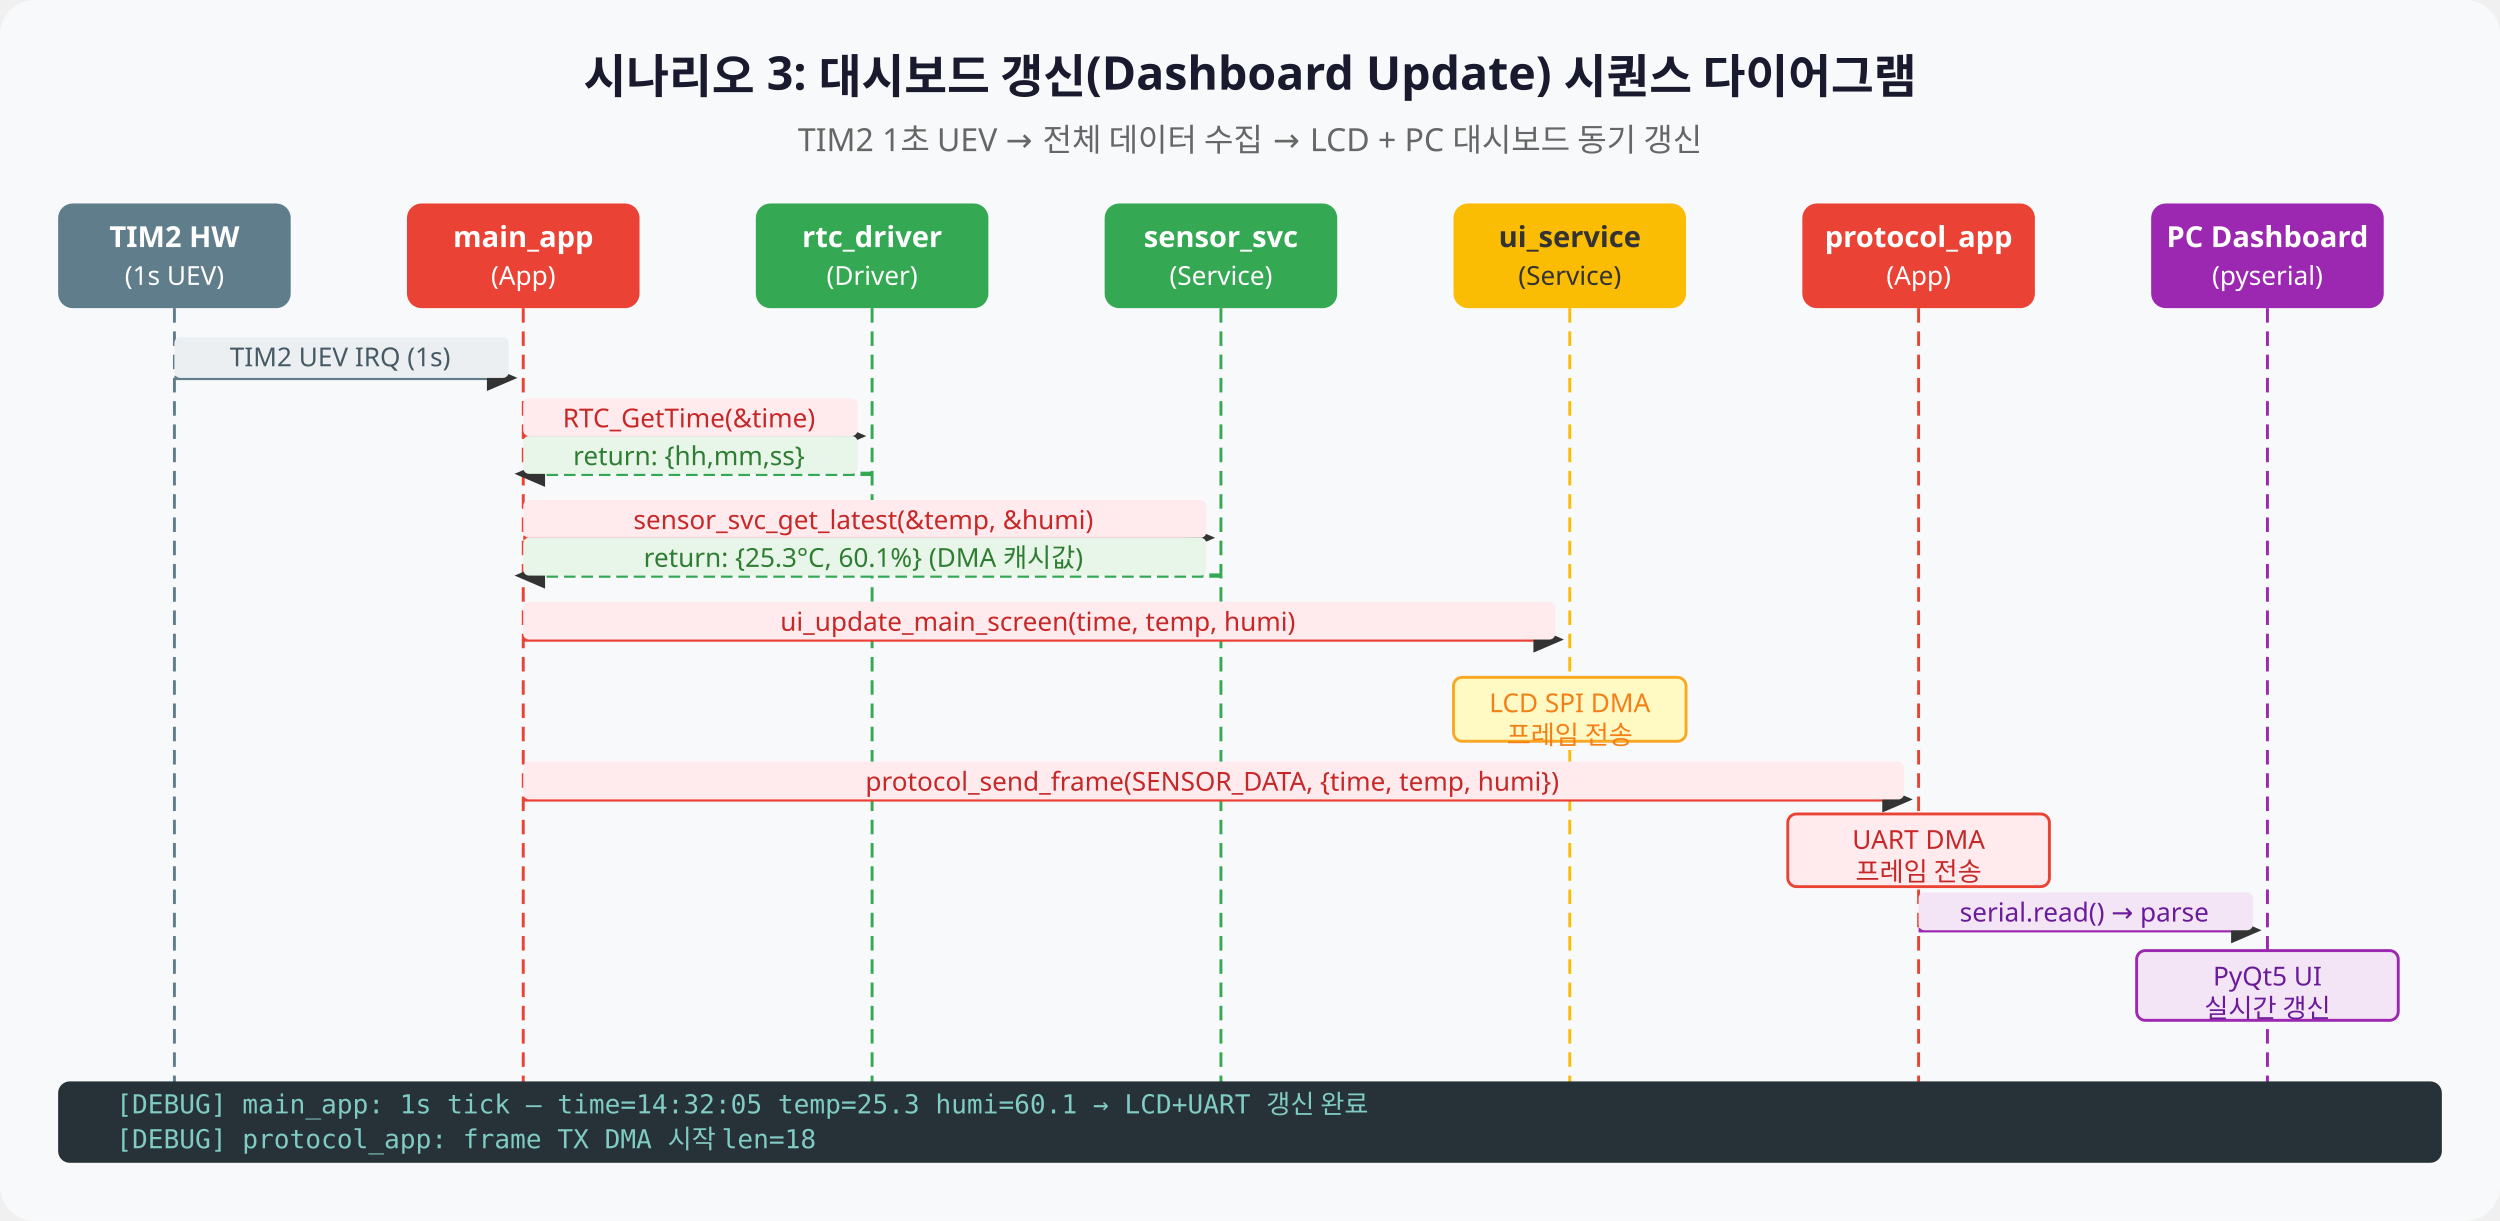
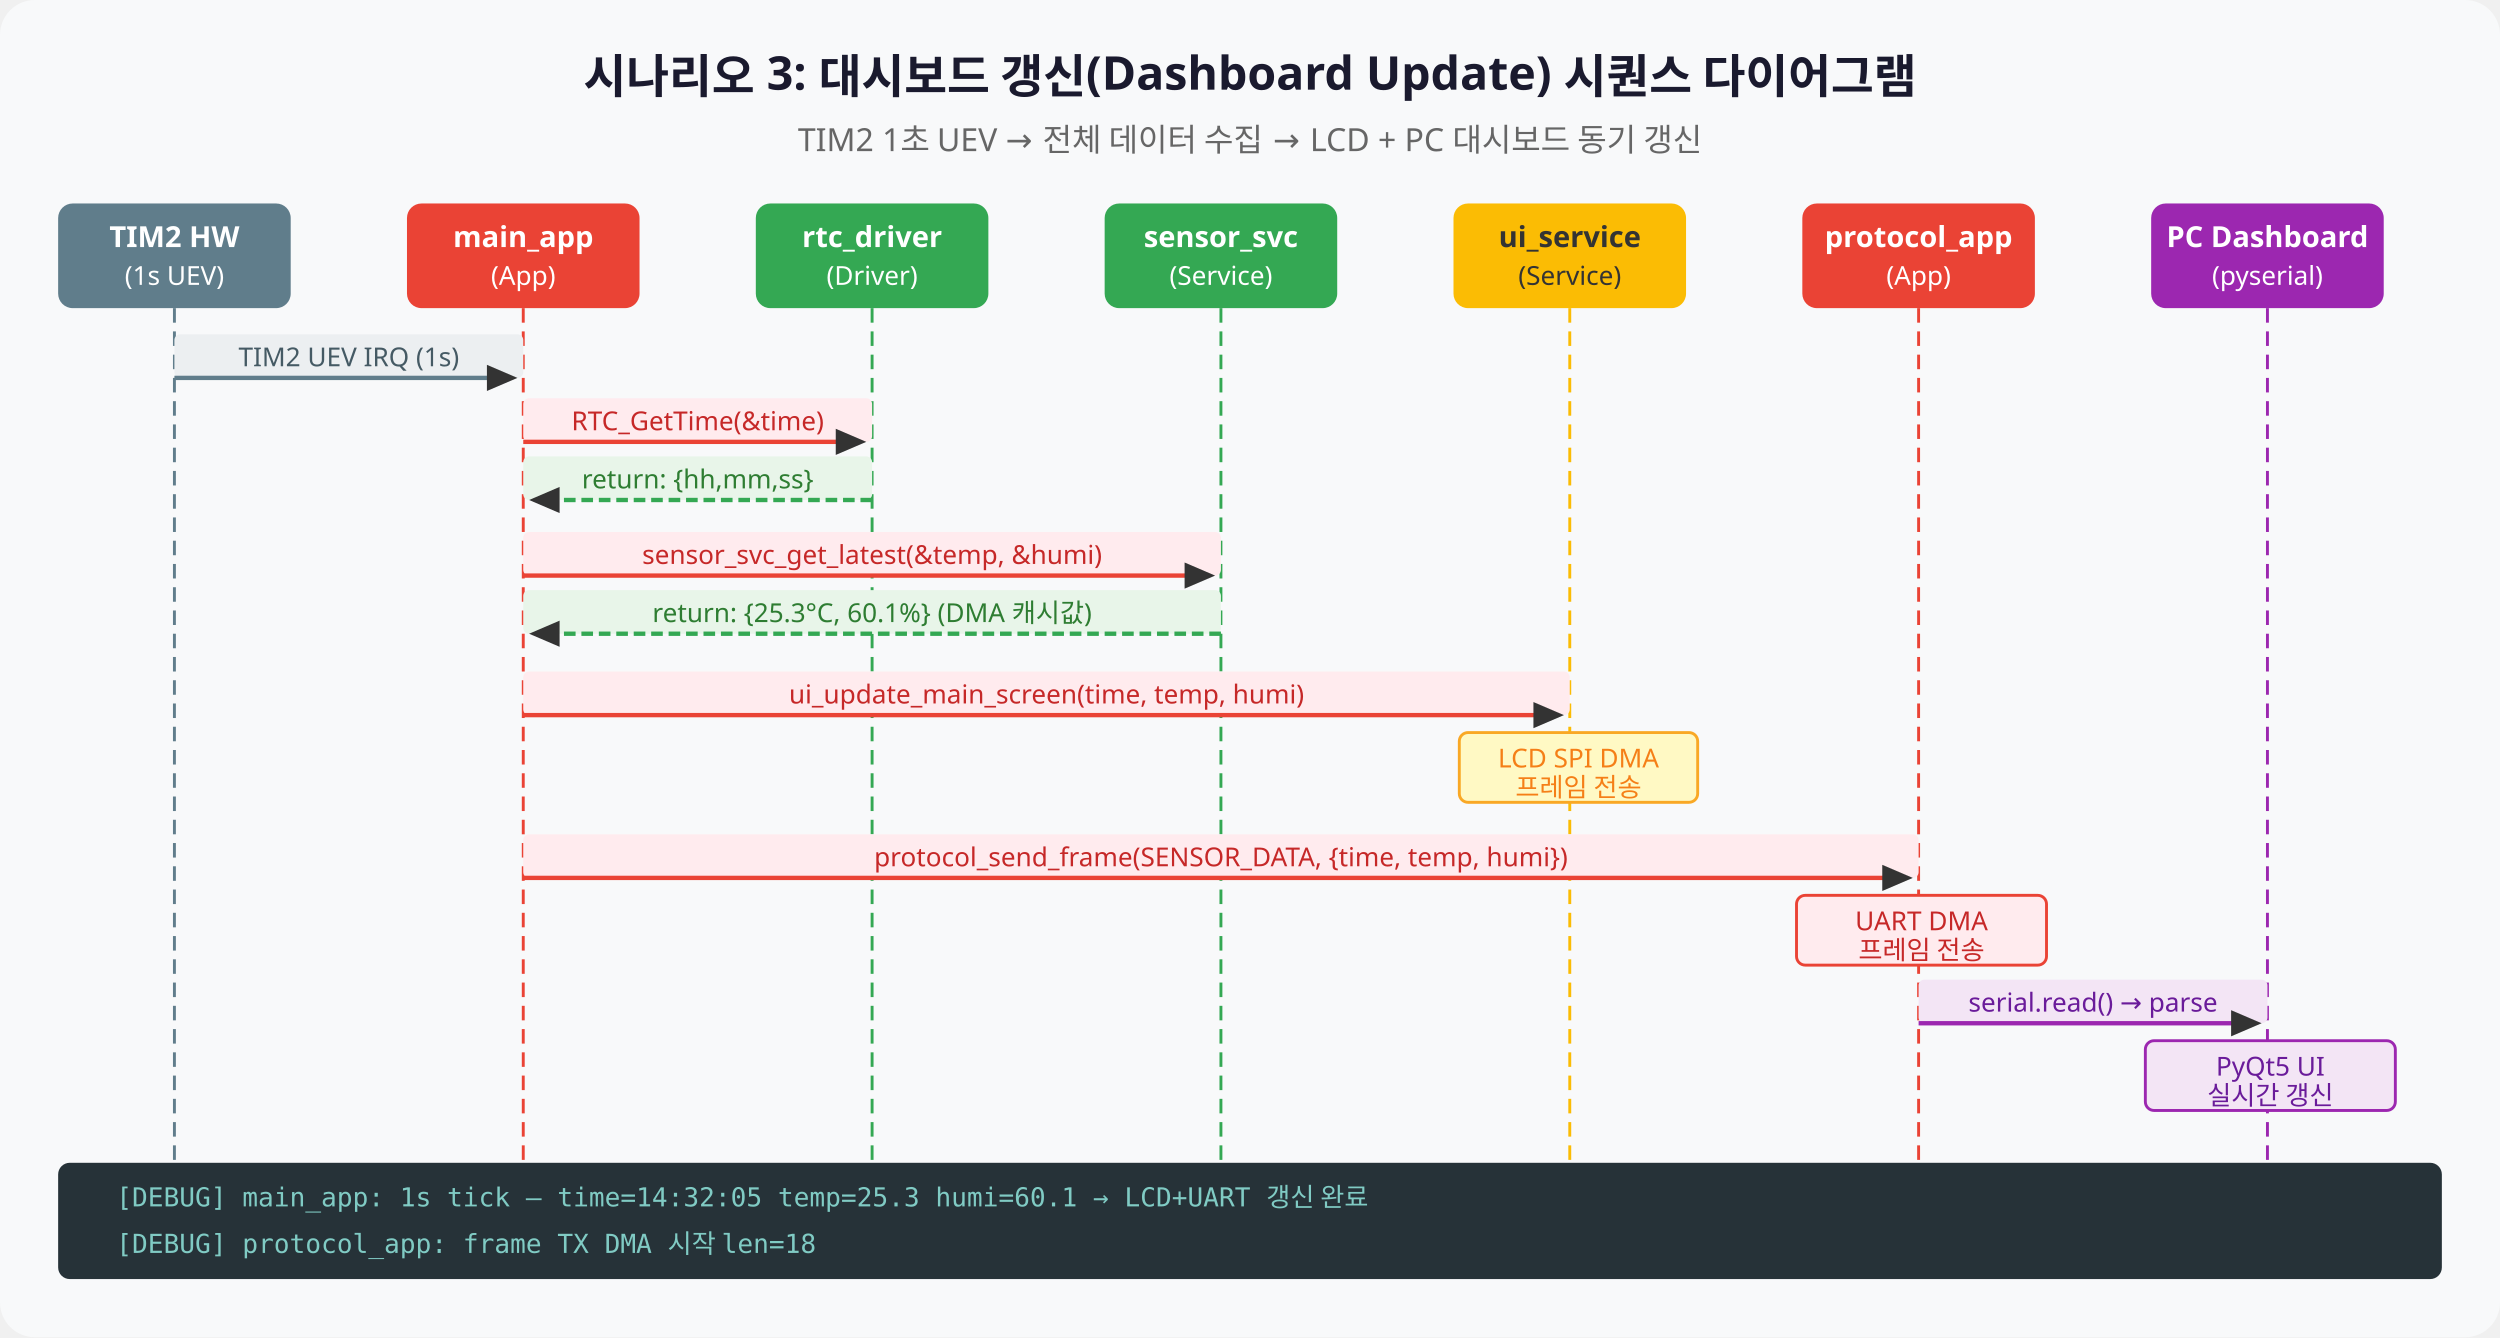
- <svg xmlns="http://www.w3.org/2000/svg" width="860" height="420" font-family="'Noto Sans KR', sans-serif" viewBox="0 0 860 420">
-   <rect width="860" height="420" fill="#F8F9FA" rx="12" />
+ <svg xmlns="http://www.w3.org/2000/svg" width="860" height="460" font-family="'Noto Sans KR', sans-serif" viewBox="0 0 860 460">
+   <rect width="860" height="460" fill="#F8F9FA" rx="12" />
  <text x="430" y="32" text-anchor="middle" font-size="16" font-weight="bold" fill="#1A1A2E">시나리오 3: 대시보드 갱신(Dashboard Update) 시퀀스 다이어그램</text>
  <text x="430" y="52" text-anchor="middle" font-size="11" fill="#666">TIM2 1초 UEV → 전체 데이터 수집 → LCD + PC 대시보드 동기 갱신</text>
  <rect x="20" y="70" width="80" height="36" fill="#607D8B" rx="5" />
  <text x="60" y="85" text-anchor="middle" font-size="10" fill="white" font-weight="bold">TIM2 HW</text>
  <text x="60" y="98" text-anchor="middle" font-size="9" fill="white">(1s UEV)</text>
  <rect x="140" y="70" width="80" height="36" fill="#EA4335" rx="5" />
  <text x="180" y="85" text-anchor="middle" font-size="10" fill="white" font-weight="bold">main_app</text>
  <text x="180" y="98" text-anchor="middle" font-size="9" fill="white">(App)</text>
  <rect x="260" y="70" width="80" height="36" fill="#34A853" rx="5" />
  <text x="300" y="85" text-anchor="middle" font-size="10" fill="white" font-weight="bold">rtc_driver</text>
  <text x="300" y="98" text-anchor="middle" font-size="9" fill="white">(Driver)</text>
  <rect x="380" y="70" width="80" height="36" fill="#34A853" rx="5" />
  <text x="420" y="85" text-anchor="middle" font-size="10" fill="white" font-weight="bold">sensor_svc</text>
  <text x="420" y="98" text-anchor="middle" font-size="9" fill="white">(Service)</text>
  <rect x="500" y="70" width="80" height="36" fill="#FBBC04" rx="5" />
  <text x="540" y="85" text-anchor="middle" font-size="10" fill="#333" font-weight="bold">ui_service</text>
  <text x="540" y="98" text-anchor="middle" font-size="9" fill="#333">(Service)</text>
  <rect x="620" y="70" width="80" height="36" fill="#EA4335" rx="5" />
  <text x="660" y="85" text-anchor="middle" font-size="10" fill="white" font-weight="bold">protocol_app</text>
  <text x="660" y="98" text-anchor="middle" font-size="9" fill="white">(App)</text>
  <rect x="740" y="70" width="80" height="36" fill="#9C27B0" rx="5" />
  <text x="780" y="85" text-anchor="middle" font-size="10" fill="white" font-weight="bold">PC Dashboard</text>
  <text x="780" y="98" text-anchor="middle" font-size="9" fill="white">(pyserial)</text>
-   <line x1="60" y1="106" x2="60" y2="390" stroke="#607D8B" stroke-width="1" stroke-dasharray="5,3" />
-   <line x1="180" y1="106" x2="180" y2="390" stroke="#EA4335" stroke-width="1" stroke-dasharray="5,3" />
-   <line x1="300" y1="106" x2="300" y2="390" stroke="#34A853" stroke-width="1" stroke-dasharray="5,3" />
-   <line x1="420" y1="106" x2="420" y2="390" stroke="#34A853" stroke-width="1" stroke-dasharray="5,3" />
-   <line x1="540" y1="106" x2="540" y2="390" stroke="#FBBC04" stroke-width="1" stroke-dasharray="5,3" />
-   <line x1="660" y1="106" x2="660" y2="390" stroke="#EA4335" stroke-width="1" stroke-dasharray="5,3" />
-   <line x1="780" y1="106" x2="780" y2="390" stroke="#9C27B0" stroke-width="1" stroke-dasharray="5,3" />
+   <line x1="60" y1="106" x2="60" y2="415" stroke="#607D8B" stroke-width="1" stroke-dasharray="5,3" />
+   <line x1="180" y1="106" x2="180" y2="415" stroke="#EA4335" stroke-width="1" stroke-dasharray="5,3" />
+   <line x1="300" y1="106" x2="300" y2="415" stroke="#34A853" stroke-width="1" stroke-dasharray="5,3" />
+   <line x1="420" y1="106" x2="420" y2="415" stroke="#34A853" stroke-width="1" stroke-dasharray="5,3" />
+   <line x1="540" y1="106" x2="540" y2="415" stroke="#FBBC04" stroke-width="1" stroke-dasharray="5,3" />
+   <line x1="660" y1="106" x2="660" y2="415" stroke="#EA4335" stroke-width="1" stroke-dasharray="5,3" />
+   <line x1="780" y1="106" x2="780" y2="415" stroke="#9C27B0" stroke-width="1" stroke-dasharray="5,3" />
+   <rect x="60" y="115" width="120" height="15" fill="#ECEFF1" rx="2" />
+   <text x="120" y="126" text-anchor="middle" font-size="9" fill="#455A64">TIM2 UEV IRQ (1s)</text>
  <line x1="60" y1="130" x2="175" y2="130" stroke="#607D8B" stroke-width="1.5" marker-end="url(#arr3)" />
-   <rect x="60" y="116" width="115" height="14" fill="#ECEFF1" rx="2" />
-   <text x="117" y="126" text-anchor="middle" font-size="9" fill="#455A64">TIM2 UEV IRQ (1s)</text>
-   <line x1="180" y1="150" x2="295" y2="150" stroke="#EA4335" stroke-width="1.5" marker-end="url(#arr3)" />
-   <rect x="180" y="137" width="115" height="13" fill="#FFEBEE" rx="2" />
-   <text x="237" y="147" text-anchor="middle" font-size="9" fill="#C62828">RTC_GetTime(&amp;time)</text>
-   <line x1="300" y1="163" x2="180" y2="163" stroke="#34A853" stroke-width="1.5" stroke-dasharray="4,2" marker-end="url(#arr3)" />
-   <rect x="180" y="150" width="115" height="13" fill="#E8F5E9" rx="2" />
-   <text x="237" y="160" text-anchor="middle" font-size="9" fill="#2E7D32">return: {hh,mm,ss}</text>
-   <line x1="180" y1="185" x2="415" y2="185" stroke="#EA4335" stroke-width="1.5" marker-end="url(#arr3)" />
-   <rect x="180" y="172" width="235" height="13" fill="#FFEBEE" rx="2" />
-   <text x="297" y="182" text-anchor="middle" font-size="9" fill="#C62828">sensor_svc_get_latest(&amp;temp, &amp;humi)</text>
-   <line x1="420" y1="198" x2="180" y2="198" stroke="#34A853" stroke-width="1.5" stroke-dasharray="4,2" marker-end="url(#arr3)" />
-   <rect x="180" y="185" width="235" height="13" fill="#E8F5E9" rx="2" />
-   <text x="297" y="195" text-anchor="middle" font-size="9" fill="#2E7D32">return: {25.3°C, 60.1%} (DMA 캐시값)</text>
-   <line x1="180" y1="220" x2="535" y2="220" stroke="#EA4335" stroke-width="1.5" marker-end="url(#arr3)" />
-   <rect x="180" y="207" width="355" height="13" fill="#FFEBEE" rx="2" />
-   <text x="357" y="217" text-anchor="middle" font-size="9" fill="#C62828">ui_update_main_screen(time, temp, humi)</text>
-   <line x1="540" y1="233" x2="540" y2="247" stroke="#FBBC04" stroke-width="1.5" />
-   <rect x="500" y="233" width="80" height="22" fill="#FFF9C4" stroke="#F9A825" rx="3" />
-   <text x="540" y="245" text-anchor="middle" font-size="9" fill="#F57F17">LCD SPI DMA</text>
-   <text x="540" y="256" text-anchor="middle" font-size="9" fill="#F57F17">프레임 전송</text>
-   <line x1="180" y1="275" x2="655" y2="275" stroke="#EA4335" stroke-width="1.5" marker-end="url(#arr3)" />
-   <rect x="180" y="262" width="475" height="13" fill="#FFEBEE" rx="2" />
-   <text x="417" y="272" text-anchor="middle" font-size="9" fill="#C62828">protocol_send_frame(SENSOR_DATA, {time, temp, humi})</text>
-   <line x1="660" y1="293" x2="660" y2="305" stroke="#EA4335" stroke-width="1.5" />
-   <rect x="615" y="280" width="90" height="25" fill="#FFEBEE" stroke="#EA4335" rx="3" />
-   <text x="660" y="292" text-anchor="middle" font-size="9" fill="#C62828">UART DMA</text>
-   <text x="660" y="303" text-anchor="middle" font-size="9" fill="#C62828">프레임 전송</text>
-   <line x1="660" y1="320" x2="775" y2="320" stroke="#9C27B0" stroke-width="1.5" marker-end="url(#arr3)" />
-   <rect x="660" y="307" width="115" height="13" fill="#F3E5F5" rx="2" />
-   <text x="717" y="317" text-anchor="middle" font-size="9" fill="#6A1B9A">serial.read() → parse</text>
-   <line x1="780" y1="337" x2="780" y2="351" stroke="#9C27B0" stroke-width="1.5" />
-   <rect x="735" y="327" width="90" height="24" fill="#F3E5F5" stroke="#9C27B0" rx="3" />
-   <text x="780" y="339" text-anchor="middle" font-size="9" fill="#6A1B9A">PyQt5 UI</text>
-   <text x="780" y="350" text-anchor="middle" font-size="9" fill="#6A1B9A">실시간 갱신</text>
-   <rect x="20" y="372" width="820" height="28" fill="#263238" rx="4" />
-   <text x="40" y="383" font-size="9" fill="#80CBC4" font-family="monospace">[DEBUG] main_app: 1s tick — time=14:32:05  temp=25.3  humi=60.1  →  LCD+UART 갱신 완료</text>
-   <text x="40" y="395" font-size="9" fill="#80CBC4" font-family="monospace">[DEBUG] protocol_app: frame TX DMA 시작 len=18</text>
+   <rect x="180" y="137" width="120" height="15" fill="#FFEBEE" rx="2" />
+   <text x="240" y="148" text-anchor="middle" font-size="9" fill="#C62828">RTC_GetTime(&amp;time)</text>
+   <line x1="180" y1="152" x2="295" y2="152" stroke="#EA4335" stroke-width="1.5" marker-end="url(#arr3)" />
+   <rect x="180" y="157" width="120" height="15" fill="#E8F5E9" rx="2" />
+   <text x="240" y="168" text-anchor="middle" font-size="9" fill="#2E7D32">return: {hh,mm,ss}</text>
+   <line x1="300" y1="172" x2="185" y2="172" stroke="#34A853" stroke-width="1.5" stroke-dasharray="4,2" marker-end="url(#arr3)" />
+   <rect x="180" y="183" width="240" height="15" fill="#FFEBEE" rx="2" />
+   <text x="300" y="194" text-anchor="middle" font-size="9" fill="#C62828">sensor_svc_get_latest(&amp;temp, &amp;humi)</text>
+   <line x1="180" y1="198" x2="415" y2="198" stroke="#EA4335" stroke-width="1.5" marker-end="url(#arr3)" />
+   <rect x="180" y="203" width="240" height="15" fill="#E8F5E9" rx="2" />
+   <text x="300" y="214" text-anchor="middle" font-size="9" fill="#2E7D32">return: {25.3°C, 60.1%} (DMA 캐시값)</text>
+   <line x1="420" y1="218" x2="185" y2="218" stroke="#34A853" stroke-width="1.5" stroke-dasharray="4,2" marker-end="url(#arr3)" />
+   <rect x="180" y="231" width="360" height="15" fill="#FFEBEE" rx="2" />
+   <text x="360" y="242" text-anchor="middle" font-size="9" fill="#C62828">ui_update_main_screen(time, temp, humi)</text>
+   <line x1="180" y1="246" x2="535" y2="246" stroke="#EA4335" stroke-width="1.5" marker-end="url(#arr3)" />
+   <rect x="502" y="252" width="82" height="24" fill="#FFF9C4" stroke="#F9A825" rx="3" />
+   <text x="543" y="264" text-anchor="middle" font-size="9" fill="#F57F17">LCD SPI DMA</text>
+   <text x="543" y="274" text-anchor="middle" font-size="9" fill="#F57F17">프레임 전송</text>
+   <rect x="180" y="287" width="480" height="15" fill="#FFEBEE" rx="2" />
+   <text x="420" y="298" text-anchor="middle" font-size="9" fill="#C62828">protocol_send_frame(SENSOR_DATA, {time, temp, humi})</text>
+   <line x1="180" y1="302" x2="655" y2="302" stroke="#EA4335" stroke-width="1.5" marker-end="url(#arr3)" />
+   <rect x="618" y="308" width="86" height="24" fill="#FFEBEE" stroke="#EA4335" rx="3" />
+   <text x="661" y="320" text-anchor="middle" font-size="9" fill="#C62828">UART DMA</text>
+   <text x="661" y="330" text-anchor="middle" font-size="9" fill="#C62828">프레임 전송</text>
+   <rect x="660" y="337" width="120" height="15" fill="#F3E5F5" rx="2" />
+   <text x="720" y="348" text-anchor="middle" font-size="9" fill="#6A1B9A">serial.read() → parse</text>
+   <line x1="660" y1="352" x2="775" y2="352" stroke="#9C27B0" stroke-width="1.5" marker-end="url(#arr3)" />
+   <rect x="738" y="358" width="86" height="24" fill="#F3E5F5" stroke="#9C27B0" rx="3" />
+   <text x="781" y="370" text-anchor="middle" font-size="9" fill="#6A1B9A">PyQt5 UI</text>
+   <text x="781" y="380" text-anchor="middle" font-size="9" fill="#6A1B9A">실시간 갱신</text>
+   <rect x="20" y="400" width="820" height="40" fill="#263238" rx="4" />
+   <text x="40" y="415" font-size="9" fill="#80CBC4" font-family="monospace">[DEBUG] main_app: 1s tick — time=14:32:05  temp=25.3  humi=60.1  →  LCD+UART 갱신 완료</text>
+   <text x="40" y="431" font-size="9" fill="#80CBC4" font-family="monospace">[DEBUG] protocol_app: frame TX DMA 시작 len=18</text>
  <defs>
    <marker id="arr3" markerWidth="7" markerHeight="7" refX="5" refY="3" orient="auto">
      <path d="M0,0 L0,6 L7,3 z" fill="#333" />
    </marker>
  </defs>
</svg>
